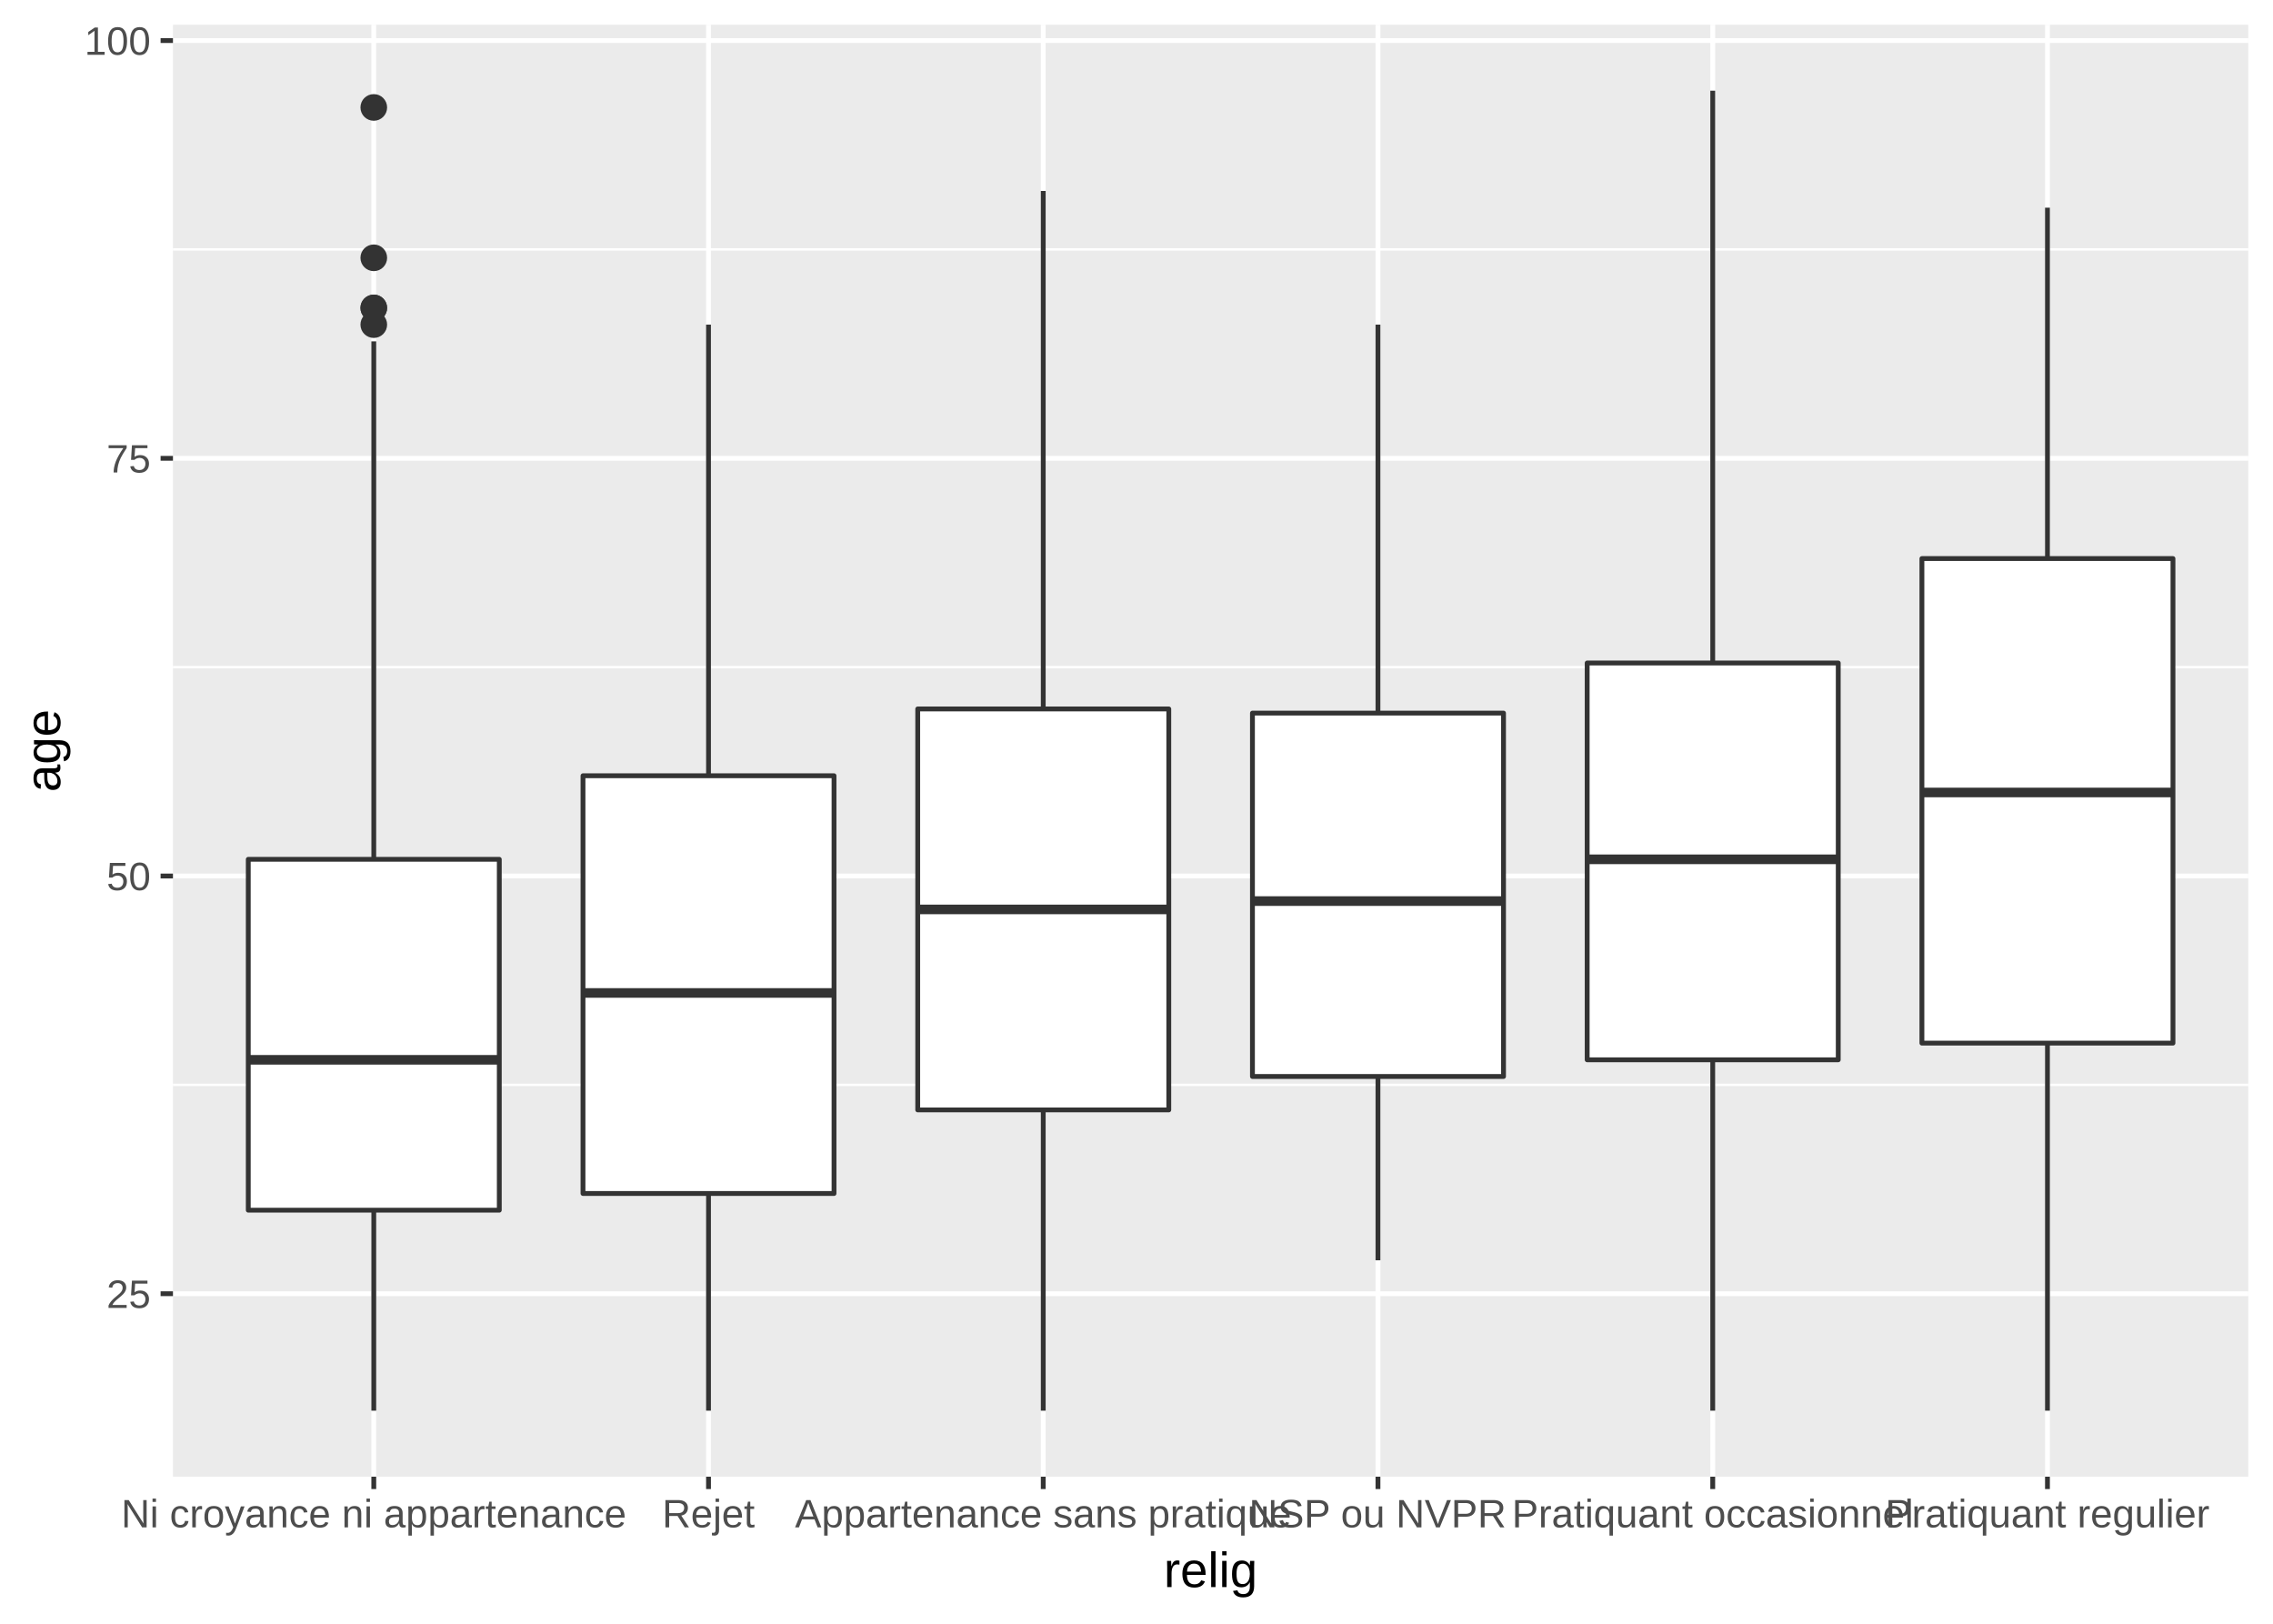
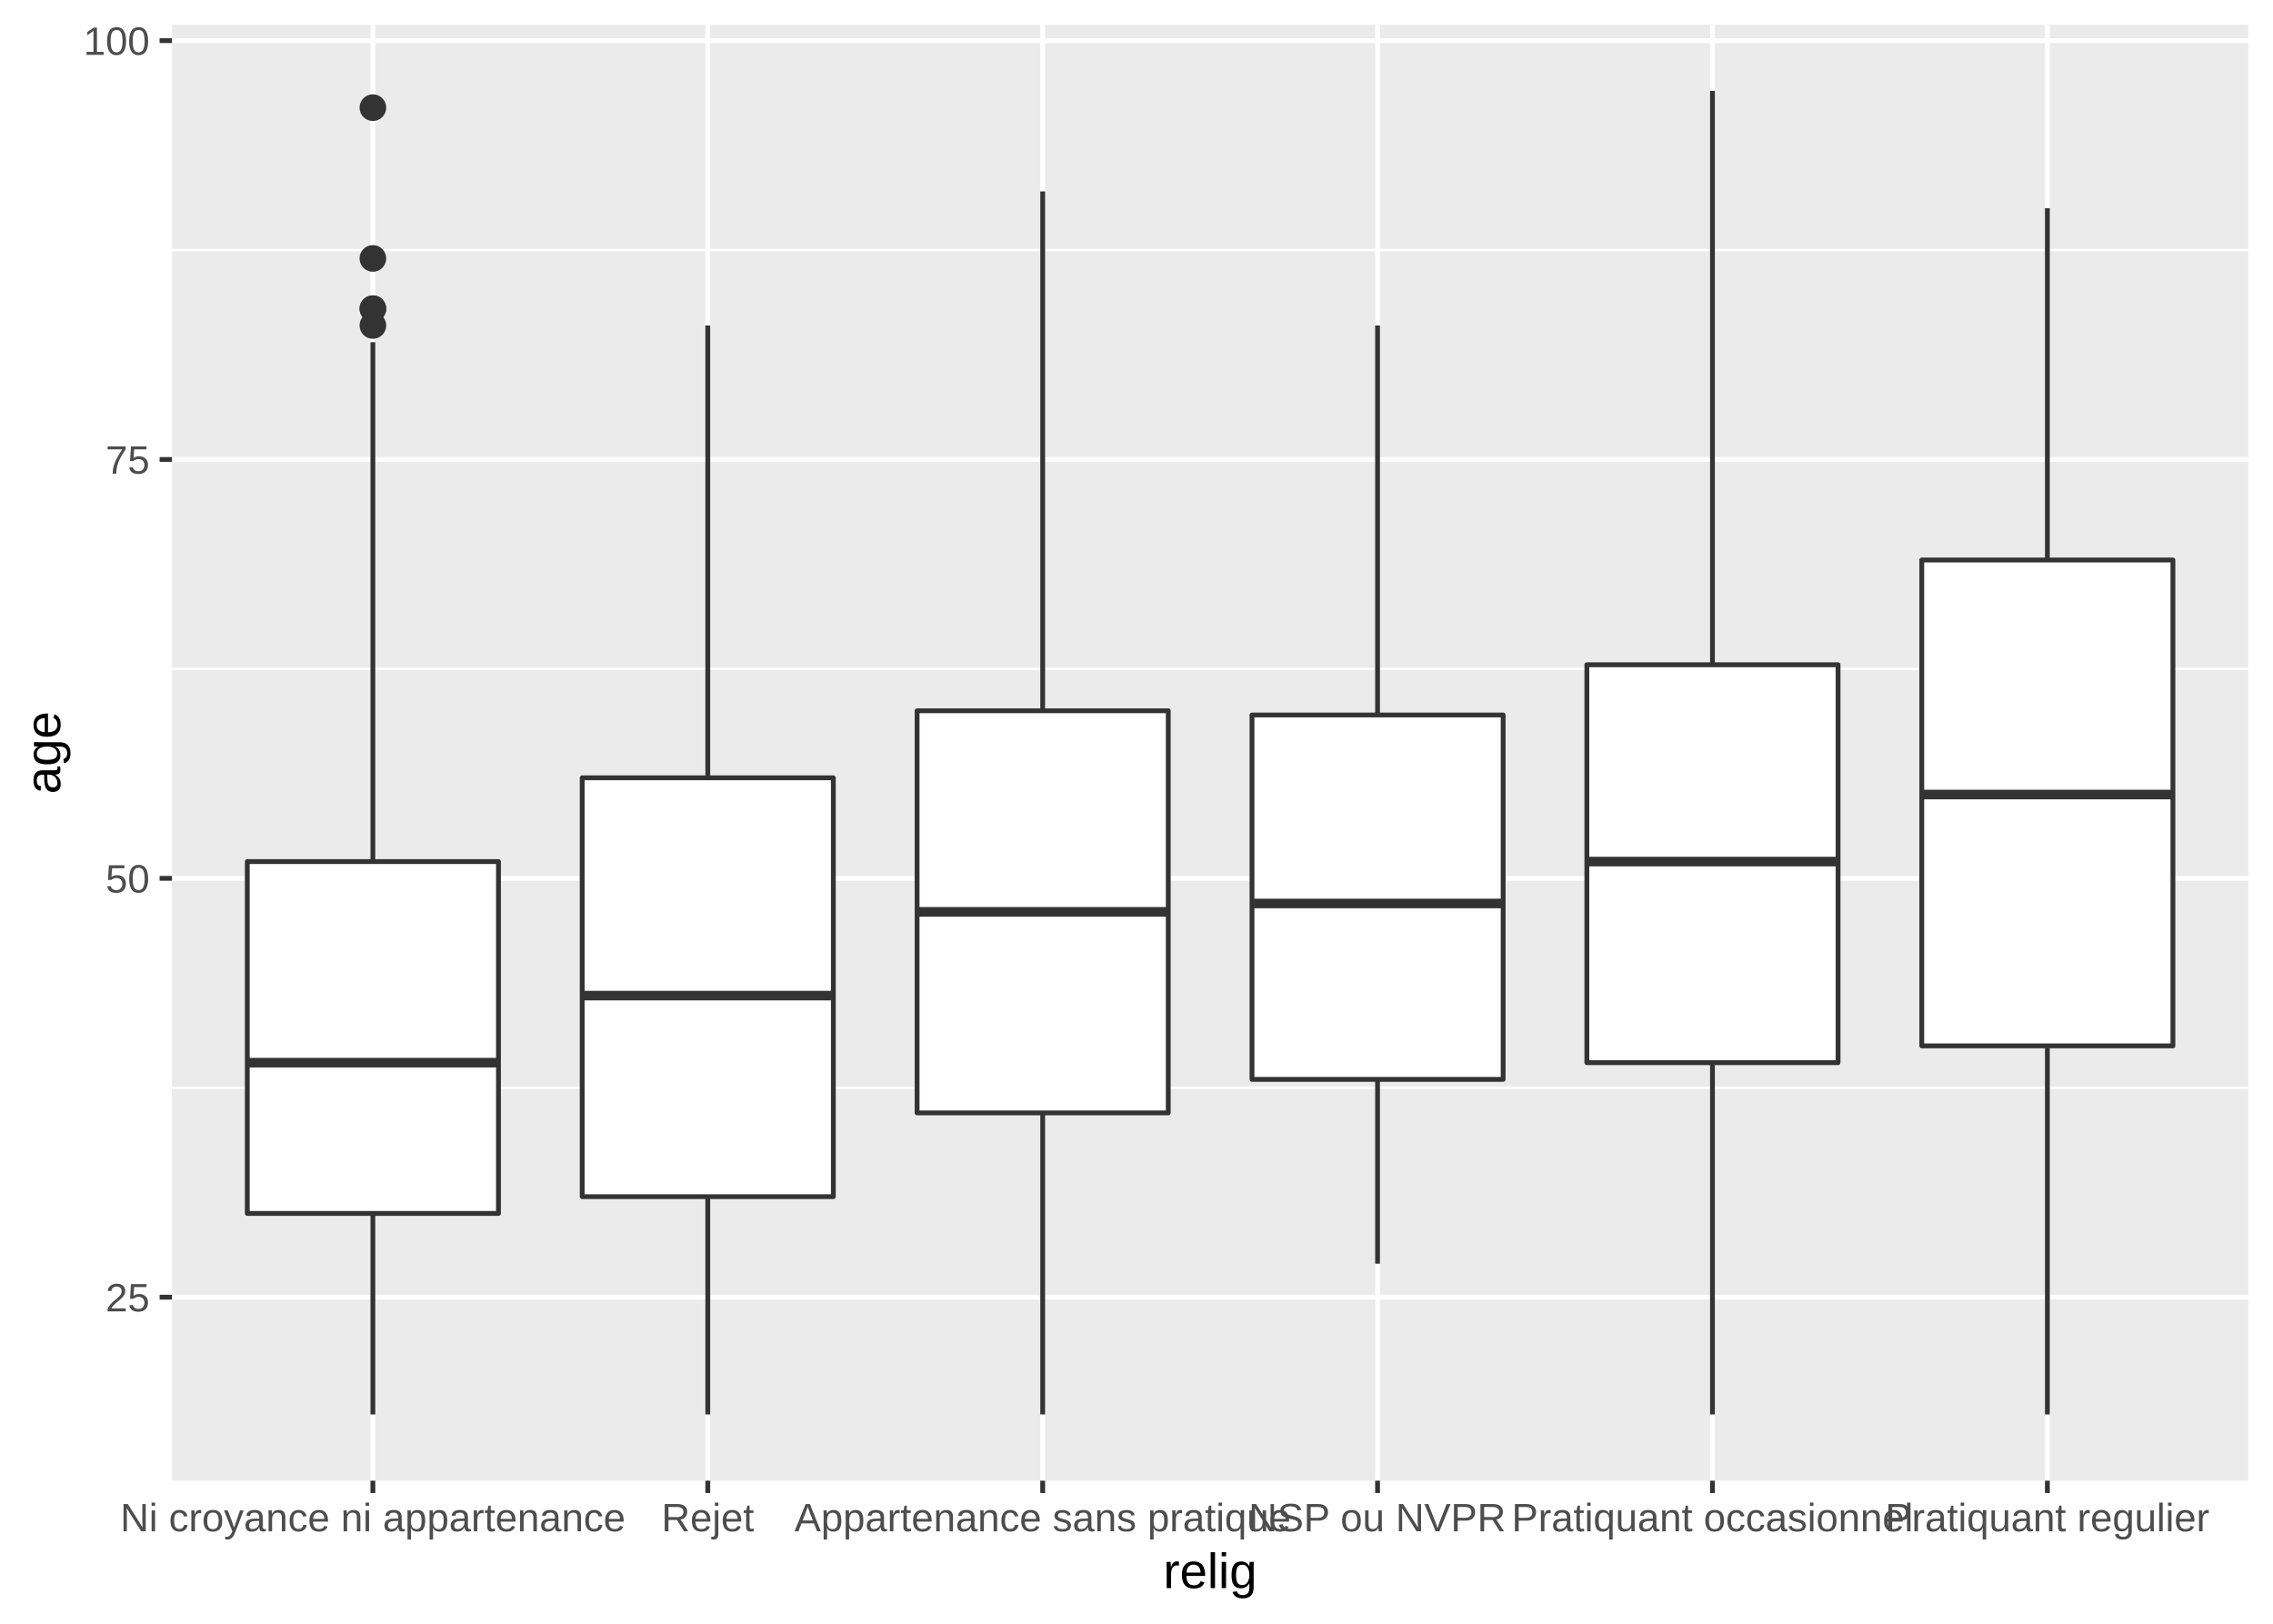
<svg xmlns="http://www.w3.org/2000/svg" viewBox="0 0 504.00 360.00">
  <defs>
    <style type="text/css">
-     line, polyline, path, rect, circle {
+     line, polyline, polygon, path, rect, circle {
      fill: none;
      stroke: #000000;
      stroke-linecap: round;
      stroke-linejoin: round;
      stroke-miterlimit: 10.00;
    }
  </style>
  </defs>
  <rect width="100%" height="100%" style="stroke: none; fill: #FFFFFF;" />
  <rect x="0.00" y="0.00" width="504.00" height="360.00" style="stroke-width: 1.07; stroke: #FFFFFF; fill: #FFFFFF;" />
  <defs>
-     <clipPath id="cpMzguMzQ3MXw0OTguNTIxfDMyNy4zOTZ8NS40Nzk0NQ==">
-       <rect x="38.35" y="5.48" width="460.17" height="321.92" />
+     <clipPath id="cpMzguMTN8NDk4LjUyfDMyOC4yOHw1LjQ4">
+       <rect x="38.13" y="5.48" width="460.39" height="322.80" />
    </clipPath>
  </defs>
-   <rect x="38.35" y="5.48" width="460.17" height="321.92" style="stroke-width: 1.07; stroke: none; fill: #EBEBEB;" clip-path="url(#cpMzguMzQ3MXw0OTguNTIxfDMyNy4zOTZ8NS40Nzk0NQ==)" />
-   <polyline points="38.35,240.53 498.52,240.53 " style="stroke-width: 0.53; stroke: #FFFFFF; stroke-linecap: butt;" clip-path="url(#cpMzguMzQ3MXw0OTguNTIxfDMyNy4zOTZ8NS40Nzk0NQ==)" />
-   <polyline points="38.35,147.92 498.52,147.92 " style="stroke-width: 0.53; stroke: #FFFFFF; stroke-linecap: butt;" clip-path="url(#cpMzguMzQ3MXw0OTguNTIxfDMyNy4zOTZ8NS40Nzk0NQ==)" />
-   <polyline points="38.35,55.30 498.52,55.30 " style="stroke-width: 0.53; stroke: #FFFFFF; stroke-linecap: butt;" clip-path="url(#cpMzguMzQ3MXw0OTguNTIxfDMyNy4zOTZ8NS40Nzk0NQ==)" />
-   <polyline points="38.35,286.83 498.52,286.83 " style="stroke-width: 1.07; stroke: #FFFFFF; stroke-linecap: butt;" clip-path="url(#cpMzguMzQ3MXw0OTguNTIxfDMyNy4zOTZ8NS40Nzk0NQ==)" />
-   <polyline points="38.35,194.22 498.52,194.22 " style="stroke-width: 1.07; stroke: #FFFFFF; stroke-linecap: butt;" clip-path="url(#cpMzguMzQ3MXw0OTguNTIxfDMyNy4zOTZ8NS40Nzk0NQ==)" />
-   <polyline points="38.35,101.61 498.52,101.61 " style="stroke-width: 1.07; stroke: #FFFFFF; stroke-linecap: butt;" clip-path="url(#cpMzguMzQ3MXw0OTguNTIxfDMyNy4zOTZ8NS40Nzk0NQ==)" />
-   <polyline points="38.35,9.00 498.52,9.00 " style="stroke-width: 1.07; stroke: #FFFFFF; stroke-linecap: butt;" clip-path="url(#cpMzguMzQ3MXw0OTguNTIxfDMyNy4zOTZ8NS40Nzk0NQ==)" />
-   <polyline points="82.88,327.40 82.88,5.48 " style="stroke-width: 1.07; stroke: #FFFFFF; stroke-linecap: butt;" clip-path="url(#cpMzguMzQ3MXw0OTguNTIxfDMyNy4zOTZ8NS40Nzk0NQ==)" />
-   <polyline points="157.10,327.40 157.10,5.48 " style="stroke-width: 1.07; stroke: #FFFFFF; stroke-linecap: butt;" clip-path="url(#cpMzguMzQ3MXw0OTguNTIxfDMyNy4zOTZ8NS40Nzk0NQ==)" />
-   <polyline points="231.32,327.40 231.32,5.48 " style="stroke-width: 1.07; stroke: #FFFFFF; stroke-linecap: butt;" clip-path="url(#cpMzguMzQ3MXw0OTguNTIxfDMyNy4zOTZ8NS40Nzk0NQ==)" />
-   <polyline points="305.54,327.40 305.54,5.48 " style="stroke-width: 1.07; stroke: #FFFFFF; stroke-linecap: butt;" clip-path="url(#cpMzguMzQ3MXw0OTguNTIxfDMyNy4zOTZ8NS40Nzk0NQ==)" />
-   <polyline points="379.77,327.40 379.77,5.48 " style="stroke-width: 1.07; stroke: #FFFFFF; stroke-linecap: butt;" clip-path="url(#cpMzguMzQ3MXw0OTguNTIxfDMyNy4zOTZ8NS40Nzk0NQ==)" />
-   <polyline points="453.99,327.40 453.99,5.48 " style="stroke-width: 1.07; stroke: #FFFFFF; stroke-linecap: butt;" clip-path="url(#cpMzguMzQ3MXw0OTguNTIxfDMyNy4zOTZ8NS40Nzk0NQ==)" />
-   <circle cx="82.88" cy="23.82" r="1.95pt" style="stroke-width: 0.71; stroke: #333333; fill: #333333;" clip-path="url(#cpMzguMzQ3MXw0OTguNTIxfDMyNy4zOTZ8NS40Nzk0NQ==)" />
-   <circle cx="82.88" cy="68.27" r="1.95pt" style="stroke-width: 0.71; stroke: #333333; fill: #333333;" clip-path="url(#cpMzguMzQ3MXw0OTguNTIxfDMyNy4zOTZ8NS40Nzk0NQ==)" />
-   <circle cx="82.88" cy="68.27" r="1.95pt" style="stroke-width: 0.71; stroke: #333333; fill: #333333;" clip-path="url(#cpMzguMzQ3MXw0OTguNTIxfDMyNy4zOTZ8NS40Nzk0NQ==)" />
-   <circle cx="82.88" cy="57.16" r="1.95pt" style="stroke-width: 0.71; stroke: #333333; fill: #333333;" clip-path="url(#cpMzguMzQ3MXw0OTguNTIxfDMyNy4zOTZ8NS40Nzk0NQ==)" />
-   <circle cx="82.88" cy="71.97" r="1.95pt" style="stroke-width: 0.71; stroke: #333333; fill: #333333;" clip-path="url(#cpMzguMzQ3MXw0OTguNTIxfDMyNy4zOTZ8NS40Nzk0NQ==)" />
-   <line x1="82.88" y1="190.52" x2="82.88" y2="75.68" style="stroke-width: 1.07; stroke: #333333; stroke-linecap: butt;" clip-path="url(#cpMzguMzQ3MXw0OTguNTIxfDMyNy4zOTZ8NS40Nzk0NQ==)" />
-   <line x1="82.88" y1="268.31" x2="82.88" y2="312.76" style="stroke-width: 1.07; stroke: #333333; stroke-linecap: butt;" clip-path="url(#cpMzguMzQ3MXw0OTguNTIxfDMyNy4zOTZ8NS40Nzk0NQ==)" />
-   <polyline points="55.05,190.52 55.05,268.31 110.71,268.31 110.71,190.52 55.05,190.52 " style="stroke-width: 1.07; stroke: #333333; fill: #FFFFFF;" clip-path="url(#cpMzguMzQ3MXw0OTguNTIxfDMyNy4zOTZ8NS40Nzk0NQ==)" />
-   <line x1="55.05" y1="234.97" x2="110.71" y2="234.97" style="stroke-width: 2.13; stroke: #333333; stroke-linecap: butt;" clip-path="url(#cpMzguMzQ3MXw0OTguNTIxfDMyNy4zOTZ8NS40Nzk0NQ==)" />
-   <line x1="157.10" y1="171.99" x2="157.10" y2="71.97" style="stroke-width: 1.07; stroke: #333333; stroke-linecap: butt;" clip-path="url(#cpMzguMzQ3MXw0OTguNTIxfDMyNy4zOTZ8NS40Nzk0NQ==)" />
-   <line x1="157.10" y1="264.61" x2="157.10" y2="312.76" style="stroke-width: 1.07; stroke: #333333; stroke-linecap: butt;" clip-path="url(#cpMzguMzQ3MXw0OTguNTIxfDMyNy4zOTZ8NS40Nzk0NQ==)" />
-   <polyline points="129.27,171.99 129.27,264.61 184.93,264.61 184.93,171.99 129.27,171.99 " style="stroke-width: 1.07; stroke: #333333; fill: #FFFFFF;" clip-path="url(#cpMzguMzQ3MXw0OTguNTIxfDMyNy4zOTZ8NS40Nzk0NQ==)" />
-   <line x1="129.27" y1="220.15" x2="184.93" y2="220.15" style="stroke-width: 2.13; stroke: #333333; stroke-linecap: butt;" clip-path="url(#cpMzguMzQ3MXw0OTguNTIxfDMyNy4zOTZ8NS40Nzk0NQ==)" />
-   <line x1="231.32" y1="157.18" x2="231.32" y2="42.34" style="stroke-width: 1.07; stroke: #333333; stroke-linecap: butt;" clip-path="url(#cpMzguMzQ3MXw0OTguNTIxfDMyNy4zOTZ8NS40Nzk0NQ==)" />
-   <line x1="231.32" y1="246.08" x2="231.32" y2="312.76" style="stroke-width: 1.07; stroke: #333333; stroke-linecap: butt;" clip-path="url(#cpMzguMzQ3MXw0OTguNTIxfDMyNy4zOTZ8NS40Nzk0NQ==)" />
-   <polyline points="203.49,157.18 203.49,246.08 259.16,246.08 259.16,157.18 203.49,157.18 " style="stroke-width: 1.07; stroke: #333333; fill: #FFFFFF;" clip-path="url(#cpMzguMzQ3MXw0OTguNTIxfDMyNy4zOTZ8NS40Nzk0NQ==)" />
-   <line x1="203.49" y1="201.63" x2="259.16" y2="201.63" style="stroke-width: 2.13; stroke: #333333; stroke-linecap: butt;" clip-path="url(#cpMzguMzQ3MXw0OTguNTIxfDMyNy4zOTZ8NS40Nzk0NQ==)" />
-   <line x1="305.54" y1="158.10" x2="305.54" y2="71.97" style="stroke-width: 1.07; stroke: #333333; stroke-linecap: butt;" clip-path="url(#cpMzguMzQ3MXw0OTguNTIxfDMyNy4zOTZ8NS40Nzk0NQ==)" />
-   <line x1="305.54" y1="238.67" x2="305.54" y2="279.42" style="stroke-width: 1.07; stroke: #333333; stroke-linecap: butt;" clip-path="url(#cpMzguMzQ3MXw0OTguNTIxfDMyNy4zOTZ8NS40Nzk0NQ==)" />
-   <polyline points="277.71,158.10 277.71,238.67 333.38,238.67 333.38,158.10 277.71,158.10 " style="stroke-width: 1.07; stroke: #333333; fill: #FFFFFF;" clip-path="url(#cpMzguMzQ3MXw0OTguNTIxfDMyNy4zOTZ8NS40Nzk0NQ==)" />
-   <line x1="277.71" y1="199.78" x2="333.38" y2="199.78" style="stroke-width: 2.13; stroke: #333333; stroke-linecap: butt;" clip-path="url(#cpMzguMzQ3MXw0OTguNTIxfDMyNy4zOTZ8NS40Nzk0NQ==)" />
-   <line x1="379.77" y1="146.99" x2="379.77" y2="20.11" style="stroke-width: 1.07; stroke: #333333; stroke-linecap: butt;" clip-path="url(#cpMzguMzQ3MXw0OTguNTIxfDMyNy4zOTZ8NS40Nzk0NQ==)" />
-   <line x1="379.77" y1="234.97" x2="379.77" y2="312.76" style="stroke-width: 1.07; stroke: #333333; stroke-linecap: butt;" clip-path="url(#cpMzguMzQ3MXw0OTguNTIxfDMyNy4zOTZ8NS40Nzk0NQ==)" />
-   <polyline points="351.93,146.99 351.93,234.97 407.60,234.97 407.60,146.99 351.93,146.99 " style="stroke-width: 1.07; stroke: #333333; fill: #FFFFFF;" clip-path="url(#cpMzguMzQ3MXw0OTguNTIxfDMyNy4zOTZ8NS40Nzk0NQ==)" />
-   <line x1="351.93" y1="190.52" x2="407.60" y2="190.52" style="stroke-width: 2.13; stroke: #333333; stroke-linecap: butt;" clip-path="url(#cpMzguMzQ3MXw0OTguNTIxfDMyNy4zOTZ8NS40Nzk0NQ==)" />
-   <line x1="453.99" y1="123.84" x2="453.99" y2="46.04" style="stroke-width: 1.07; stroke: #333333; stroke-linecap: butt;" clip-path="url(#cpMzguMzQ3MXw0OTguNTIxfDMyNy4zOTZ8NS40Nzk0NQ==)" />
-   <line x1="453.99" y1="231.27" x2="453.99" y2="312.76" style="stroke-width: 1.07; stroke: #333333; stroke-linecap: butt;" clip-path="url(#cpMzguMzQ3MXw0OTguNTIxfDMyNy4zOTZ8NS40Nzk0NQ==)" />
-   <polyline points="426.15,123.84 426.15,231.27 481.82,231.27 481.82,123.84 426.15,123.84 " style="stroke-width: 1.07; stroke: #333333; fill: #FFFFFF;" clip-path="url(#cpMzguMzQ3MXw0OTguNTIxfDMyNy4zOTZ8NS40Nzk0NQ==)" />
-   <line x1="426.15" y1="175.70" x2="481.82" y2="175.70" style="stroke-width: 2.13; stroke: #333333; stroke-linecap: butt;" clip-path="url(#cpMzguMzQ3MXw0OTguNTIxfDMyNy4zOTZ8NS40Nzk0NQ==)" />
+   <rect x="38.13" y="5.48" width="460.39" height="322.80" style="stroke-width: 1.07; stroke: none; fill: #EBEBEB;" clip-path="url(#cpMzguMTN8NDk4LjUyfDMyOC4yOHw1LjQ4)" />
+   <polyline points="38.13,241.17 498.52,241.17 " style="stroke-width: 0.53; stroke: #FFFFFF; stroke-linecap: butt;" clip-path="url(#cpMzguMTN8NDk4LjUyfDMyOC4yOHw1LjQ4)" />
+   <polyline points="38.13,148.30 498.52,148.30 " style="stroke-width: 0.53; stroke: #FFFFFF; stroke-linecap: butt;" clip-path="url(#cpMzguMTN8NDk4LjUyfDMyOC4yOHw1LjQ4)" />
+   <polyline points="38.13,55.44 498.52,55.44 " style="stroke-width: 0.53; stroke: #FFFFFF; stroke-linecap: butt;" clip-path="url(#cpMzguMTN8NDk4LjUyfDMyOC4yOHw1LjQ4)" />
+   <polyline points="38.13,287.60 498.52,287.60 " style="stroke-width: 1.07; stroke: #FFFFFF; stroke-linecap: butt;" clip-path="url(#cpMzguMTN8NDk4LjUyfDMyOC4yOHw1LjQ4)" />
+   <polyline points="38.13,194.74 498.52,194.74 " style="stroke-width: 1.07; stroke: #FFFFFF; stroke-linecap: butt;" clip-path="url(#cpMzguMTN8NDk4LjUyfDMyOC4yOHw1LjQ4)" />
+   <polyline points="38.13,101.87 498.52,101.87 " style="stroke-width: 1.07; stroke: #FFFFFF; stroke-linecap: butt;" clip-path="url(#cpMzguMTN8NDk4LjUyfDMyOC4yOHw1LjQ4)" />
+   <polyline points="38.13,9.01 498.52,9.01 " style="stroke-width: 1.07; stroke: #FFFFFF; stroke-linecap: butt;" clip-path="url(#cpMzguMTN8NDk4LjUyfDMyOC4yOHw1LjQ4)" />
+   <polyline points="82.68,328.28 82.68,5.48 " style="stroke-width: 1.07; stroke: #FFFFFF; stroke-linecap: butt;" clip-path="url(#cpMzguMTN8NDk4LjUyfDMyOC4yOHw1LjQ4)" />
+   <polyline points="156.94,328.28 156.94,5.48 " style="stroke-width: 1.07; stroke: #FFFFFF; stroke-linecap: butt;" clip-path="url(#cpMzguMTN8NDk4LjUyfDMyOC4yOHw1LjQ4)" />
+   <polyline points="231.20,328.28 231.20,5.48 " style="stroke-width: 1.07; stroke: #FFFFFF; stroke-linecap: butt;" clip-path="url(#cpMzguMTN8NDk4LjUyfDMyOC4yOHw1LjQ4)" />
+   <polyline points="305.45,328.28 305.45,5.48 " style="stroke-width: 1.07; stroke: #FFFFFF; stroke-linecap: butt;" clip-path="url(#cpMzguMTN8NDk4LjUyfDMyOC4yOHw1LjQ4)" />
+   <polyline points="379.71,328.28 379.71,5.48 " style="stroke-width: 1.07; stroke: #FFFFFF; stroke-linecap: butt;" clip-path="url(#cpMzguMTN8NDk4LjUyfDMyOC4yOHw1LjQ4)" />
+   <polyline points="453.97,328.28 453.97,5.48 " style="stroke-width: 1.07; stroke: #FFFFFF; stroke-linecap: butt;" clip-path="url(#cpMzguMTN8NDk4LjUyfDMyOC4yOHw1LjQ4)" />
+   <circle cx="82.68" cy="23.87" r="1.95pt" style="stroke-width: 0.71; stroke: #333333; fill: #333333;" clip-path="url(#cpMzguMTN8NDk4LjUyfDMyOC4yOHw1LjQ4)" />
+   <circle cx="82.68" cy="68.44" r="1.95pt" style="stroke-width: 0.71; stroke: #333333; fill: #333333;" clip-path="url(#cpMzguMTN8NDk4LjUyfDMyOC4yOHw1LjQ4)" />
+   <circle cx="82.68" cy="68.44" r="1.95pt" style="stroke-width: 0.71; stroke: #333333; fill: #333333;" clip-path="url(#cpMzguMTN8NDk4LjUyfDMyOC4yOHw1LjQ4)" />
+   <circle cx="82.68" cy="57.30" r="1.95pt" style="stroke-width: 0.71; stroke: #333333; fill: #333333;" clip-path="url(#cpMzguMTN8NDk4LjUyfDMyOC4yOHw1LjQ4)" />
+   <circle cx="82.68" cy="72.16" r="1.95pt" style="stroke-width: 0.71; stroke: #333333; fill: #333333;" clip-path="url(#cpMzguMTN8NDk4LjUyfDMyOC4yOHw1LjQ4)" />
+   <line x1="82.68" y1="191.02" x2="82.68" y2="75.87" style="stroke-width: 1.07; stroke: #333333; stroke-linecap: butt;" clip-path="url(#cpMzguMTN8NDk4LjUyfDMyOC4yOHw1LjQ4)" />
+   <line x1="82.68" y1="269.03" x2="82.68" y2="313.60" style="stroke-width: 1.07; stroke: #333333; stroke-linecap: butt;" clip-path="url(#cpMzguMTN8NDk4LjUyfDMyOC4yOHw1LjQ4)" />
+   <polygon points="54.83,191.02 54.83,269.03 110.53,269.03 110.53,191.02 54.83,191.02 " style="stroke-width: 1.07; stroke: #333333; fill: #FFFFFF;" clip-path="url(#cpMzguMTN8NDk4LjUyfDMyOC4yOHw1LjQ4)" />
+   <line x1="54.83" y1="235.60" x2="110.53" y2="235.60" style="stroke-width: 2.13; stroke: #333333; stroke-linecap: butt;" clip-path="url(#cpMzguMTN8NDk4LjUyfDMyOC4yOHw1LjQ4)" />
+   <line x1="156.94" y1="172.45" x2="156.94" y2="72.16" style="stroke-width: 1.07; stroke: #333333; stroke-linecap: butt;" clip-path="url(#cpMzguMTN8NDk4LjUyfDMyOC4yOHw1LjQ4)" />
+   <line x1="156.94" y1="265.31" x2="156.94" y2="313.60" style="stroke-width: 1.07; stroke: #333333; stroke-linecap: butt;" clip-path="url(#cpMzguMTN8NDk4LjUyfDMyOC4yOHw1LjQ4)" />
+   <polygon points="129.09,172.45 129.09,265.31 184.78,265.31 184.78,172.45 129.09,172.45 " style="stroke-width: 1.07; stroke: #333333; fill: #FFFFFF;" clip-path="url(#cpMzguMTN8NDk4LjUyfDMyOC4yOHw1LjQ4)" />
+   <line x1="129.09" y1="220.74" x2="184.78" y2="220.74" style="stroke-width: 2.13; stroke: #333333; stroke-linecap: butt;" clip-path="url(#cpMzguMTN8NDk4LjUyfDMyOC4yOHw1LjQ4)" />
+   <line x1="231.20" y1="157.59" x2="231.20" y2="42.44" style="stroke-width: 1.07; stroke: #333333; stroke-linecap: butt;" clip-path="url(#cpMzguMTN8NDk4LjUyfDMyOC4yOHw1LjQ4)" />
+   <line x1="231.20" y1="246.74" x2="231.20" y2="313.60" style="stroke-width: 1.07; stroke: #333333; stroke-linecap: butt;" clip-path="url(#cpMzguMTN8NDk4LjUyfDMyOC4yOHw1LjQ4)" />
+   <polygon points="203.35,157.59 203.35,246.74 259.04,246.74 259.04,157.59 203.35,157.59 " style="stroke-width: 1.07; stroke: #333333; fill: #FFFFFF;" clip-path="url(#cpMzguMTN8NDk4LjUyfDMyOC4yOHw1LjQ4)" />
+   <line x1="203.35" y1="202.17" x2="259.04" y2="202.17" style="stroke-width: 2.13; stroke: #333333; stroke-linecap: butt;" clip-path="url(#cpMzguMTN8NDk4LjUyfDMyOC4yOHw1LjQ4)" />
+   <line x1="305.45" y1="158.52" x2="305.45" y2="72.16" style="stroke-width: 1.07; stroke: #333333; stroke-linecap: butt;" clip-path="url(#cpMzguMTN8NDk4LjUyfDMyOC4yOHw1LjQ4)" />
+   <line x1="305.45" y1="239.31" x2="305.45" y2="280.17" style="stroke-width: 1.07; stroke: #333333; stroke-linecap: butt;" clip-path="url(#cpMzguMTN8NDk4LjUyfDMyOC4yOHw1LjQ4)" />
+   <polygon points="277.61,158.52 277.61,239.31 333.30,239.31 333.30,158.52 277.61,158.52 " style="stroke-width: 1.07; stroke: #333333; fill: #FFFFFF;" clip-path="url(#cpMzguMTN8NDk4LjUyfDMyOC4yOHw1LjQ4)" />
+   <line x1="277.61" y1="200.31" x2="333.30" y2="200.31" style="stroke-width: 2.13; stroke: #333333; stroke-linecap: butt;" clip-path="url(#cpMzguMTN8NDk4LjUyfDMyOC4yOHw1LjQ4)" />
+   <line x1="379.71" y1="147.38" x2="379.71" y2="20.15" style="stroke-width: 1.07; stroke: #333333; stroke-linecap: butt;" clip-path="url(#cpMzguMTN8NDk4LjUyfDMyOC4yOHw1LjQ4)" />
+   <line x1="379.71" y1="235.60" x2="379.71" y2="313.60" style="stroke-width: 1.07; stroke: #333333; stroke-linecap: butt;" clip-path="url(#cpMzguMTN8NDk4LjUyfDMyOC4yOHw1LjQ4)" />
+   <polygon points="351.86,147.38 351.86,235.60 407.56,235.60 407.56,147.38 351.86,147.38 " style="stroke-width: 1.07; stroke: #333333; fill: #FFFFFF;" clip-path="url(#cpMzguMTN8NDk4LjUyfDMyOC4yOHw1LjQ4)" />
+   <line x1="351.86" y1="191.02" x2="407.56" y2="191.02" style="stroke-width: 2.13; stroke: #333333; stroke-linecap: butt;" clip-path="url(#cpMzguMTN8NDk4LjUyfDMyOC4yOHw1LjQ4)" />
+   <line x1="453.97" y1="124.16" x2="453.97" y2="46.15" style="stroke-width: 1.07; stroke: #333333; stroke-linecap: butt;" clip-path="url(#cpMzguMTN8NDk4LjUyfDMyOC4yOHw1LjQ4)" />
+   <line x1="453.97" y1="231.88" x2="453.97" y2="313.60" style="stroke-width: 1.07; stroke: #333333; stroke-linecap: butt;" clip-path="url(#cpMzguMTN8NDk4LjUyfDMyOC4yOHw1LjQ4)" />
+   <polygon points="426.12,124.16 426.12,231.88 481.81,231.88 481.81,124.16 426.12,124.16 " style="stroke-width: 1.07; stroke: #333333; fill: #FFFFFF;" clip-path="url(#cpMzguMTN8NDk4LjUyfDMyOC4yOHw1LjQ4)" />
+   <line x1="426.12" y1="176.16" x2="481.81" y2="176.16" style="stroke-width: 2.13; stroke: #333333; stroke-linecap: butt;" clip-path="url(#cpMzguMTN8NDk4LjUyfDMyOC4yOHw1LjQ4)" />
  <defs>
-     <clipPath id="cpMHw1MDR8MzYwfDA=">
+     <clipPath id="cpMC4wMHw1MDQuMDB8MzYwLjAwfDAuMDA=">
      <rect x="0.00" y="0.00" width="504.00" height="360.00" />
    </clipPath>
  </defs>
-   <g clip-path="url(#cpMHw1MDR8MzYwfDA=)">
-     <text x="23.63" y="289.98" style="font-size: 8.80px; fill: #4D4D4D; font-family: Arial;" textLength="9.79px" lengthAdjust="spacingAndGlyphs">25</text>
+   <g clip-path="url(#cpMC4wMHw1MDQuMDB8MzYwLjAwfDAuMDA=)">
+     <text x="23.41" y="290.75" style="font-size: 8.80px; fill: #4D4D4D; font-family: Arial;" textLength="9.79px" lengthAdjust="spacingAndGlyphs">25</text>
  </g>
-   <g clip-path="url(#cpMHw1MDR8MzYwfDA=)">
-     <text x="23.63" y="197.37" style="font-size: 8.80px; fill: #4D4D4D; font-family: Arial;" textLength="9.79px" lengthAdjust="spacingAndGlyphs">50</text>
+   <g clip-path="url(#cpMC4wMHw1MDQuMDB8MzYwLjAwfDAuMDA=)">
+     <text x="23.41" y="197.89" style="font-size: 8.80px; fill: #4D4D4D; font-family: Arial;" textLength="9.79px" lengthAdjust="spacingAndGlyphs">50</text>
  </g>
-   <g clip-path="url(#cpMHw1MDR8MzYwfDA=)">
-     <text x="23.63" y="104.76" style="font-size: 8.80px; fill: #4D4D4D; font-family: Arial;" textLength="9.79px" lengthAdjust="spacingAndGlyphs">75</text>
+   <g clip-path="url(#cpMC4wMHw1MDQuMDB8MzYwLjAwfDAuMDA=)">
+     <text x="23.41" y="105.02" style="font-size: 8.80px; fill: #4D4D4D; font-family: Arial;" textLength="9.79px" lengthAdjust="spacingAndGlyphs">75</text>
  </g>
-   <g clip-path="url(#cpMHw1MDR8MzYwfDA=)">
-     <text x="18.73" y="12.15" style="font-size: 8.80px; fill: #4D4D4D; font-family: Arial;" textLength="14.68px" lengthAdjust="spacingAndGlyphs">100</text>
+   <g clip-path="url(#cpMC4wMHw1MDQuMDB8MzYwLjAwfDAuMDA=)">
+     <text x="18.51" y="12.16" style="font-size: 8.80px; fill: #4D4D4D; font-family: Arial;" textLength="14.68px" lengthAdjust="spacingAndGlyphs">100</text>
  </g>
-   <polyline points="35.61,286.83 38.35,286.83 " style="stroke-width: 1.07; stroke: #333333; stroke-linecap: butt;" clip-path="url(#cpMHw1MDR8MzYwfDA=)" />
-   <polyline points="35.61,194.22 38.35,194.22 " style="stroke-width: 1.07; stroke: #333333; stroke-linecap: butt;" clip-path="url(#cpMHw1MDR8MzYwfDA=)" />
-   <polyline points="35.61,101.61 38.35,101.61 " style="stroke-width: 1.07; stroke: #333333; stroke-linecap: butt;" clip-path="url(#cpMHw1MDR8MzYwfDA=)" />
-   <polyline points="35.61,9.00 38.35,9.00 " style="stroke-width: 1.07; stroke: #333333; stroke-linecap: butt;" clip-path="url(#cpMHw1MDR8MzYwfDA=)" />
-   <polyline points="82.88,330.14 82.88,327.40 " style="stroke-width: 1.07; stroke: #333333; stroke-linecap: butt;" clip-path="url(#cpMHw1MDR8MzYwfDA=)" />
-   <polyline points="157.10,330.14 157.10,327.40 " style="stroke-width: 1.07; stroke: #333333; stroke-linecap: butt;" clip-path="url(#cpMHw1MDR8MzYwfDA=)" />
-   <polyline points="231.32,330.14 231.32,327.40 " style="stroke-width: 1.07; stroke: #333333; stroke-linecap: butt;" clip-path="url(#cpMHw1MDR8MzYwfDA=)" />
-   <polyline points="305.54,330.14 305.54,327.40 " style="stroke-width: 1.07; stroke: #333333; stroke-linecap: butt;" clip-path="url(#cpMHw1MDR8MzYwfDA=)" />
-   <polyline points="379.77,330.14 379.77,327.40 " style="stroke-width: 1.07; stroke: #333333; stroke-linecap: butt;" clip-path="url(#cpMHw1MDR8MzYwfDA=)" />
-   <polyline points="453.99,330.14 453.99,327.40 " style="stroke-width: 1.07; stroke: #333333; stroke-linecap: butt;" clip-path="url(#cpMHw1MDR8MzYwfDA=)" />
-   <g clip-path="url(#cpMHw1MDR8MzYwfDA=)">
-     <text x="26.87" y="338.63" style="font-size: 8.80px; fill: #4D4D4D; font-family: Arial;" textLength="112.02px" lengthAdjust="spacingAndGlyphs">Ni croyance ni appartenance</text>
+   <polyline points="35.39,287.60 38.13,287.60 " style="stroke-width: 1.07; stroke: #333333; stroke-linecap: butt;" clip-path="url(#cpMC4wMHw1MDQuMDB8MzYwLjAwfDAuMDA=)" />
+   <polyline points="35.39,194.74 38.13,194.74 " style="stroke-width: 1.07; stroke: #333333; stroke-linecap: butt;" clip-path="url(#cpMC4wMHw1MDQuMDB8MzYwLjAwfDAuMDA=)" />
+   <polyline points="35.39,101.87 38.13,101.87 " style="stroke-width: 1.07; stroke: #333333; stroke-linecap: butt;" clip-path="url(#cpMC4wMHw1MDQuMDB8MzYwLjAwfDAuMDA=)" />
+   <polyline points="35.39,9.01 38.13,9.01 " style="stroke-width: 1.07; stroke: #333333; stroke-linecap: butt;" clip-path="url(#cpMC4wMHw1MDQuMDB8MzYwLjAwfDAuMDA=)" />
+   <polyline points="82.68,331.02 82.68,328.28 " style="stroke-width: 1.07; stroke: #333333; stroke-linecap: butt;" clip-path="url(#cpMC4wMHw1MDQuMDB8MzYwLjAwfDAuMDA=)" />
+   <polyline points="156.94,331.02 156.94,328.28 " style="stroke-width: 1.07; stroke: #333333; stroke-linecap: butt;" clip-path="url(#cpMC4wMHw1MDQuMDB8MzYwLjAwfDAuMDA=)" />
+   <polyline points="231.20,331.02 231.20,328.28 " style="stroke-width: 1.07; stroke: #333333; stroke-linecap: butt;" clip-path="url(#cpMC4wMHw1MDQuMDB8MzYwLjAwfDAuMDA=)" />
+   <polyline points="305.45,331.02 305.45,328.28 " style="stroke-width: 1.07; stroke: #333333; stroke-linecap: butt;" clip-path="url(#cpMC4wMHw1MDQuMDB8MzYwLjAwfDAuMDA=)" />
+   <polyline points="379.71,331.02 379.71,328.28 " style="stroke-width: 1.07; stroke: #333333; stroke-linecap: butt;" clip-path="url(#cpMC4wMHw1MDQuMDB8MzYwLjAwfDAuMDA=)" />
+   <polyline points="453.97,331.02 453.97,328.28 " style="stroke-width: 1.07; stroke: #333333; stroke-linecap: butt;" clip-path="url(#cpMC4wMHw1MDQuMDB8MzYwLjAwfDAuMDA=)" />
+   <g clip-path="url(#cpMC4wMHw1MDQuMDB8MzYwLjAwfDAuMDA=)">
+     <text x="26.67" y="339.51" style="font-size: 8.80px; fill: #4D4D4D; font-family: Arial;" textLength="112.02px" lengthAdjust="spacingAndGlyphs">Ni croyance ni appartenance</text>
  </g>
-   <g clip-path="url(#cpMHw1MDR8MzYwfDA=)">
-     <text x="146.83" y="338.63" style="font-size: 8.80px; fill: #4D4D4D; font-family: Arial;" textLength="20.54px" lengthAdjust="spacingAndGlyphs">Rejet</text>
+   <g clip-path="url(#cpMC4wMHw1MDQuMDB8MzYwLjAwfDAuMDA=)">
+     <text x="146.67" y="339.51" style="font-size: 8.80px; fill: #4D4D4D; font-family: Arial;" textLength="20.54px" lengthAdjust="spacingAndGlyphs">Rejet</text>
  </g>
-   <g clip-path="url(#cpMHw1MDR8MzYwfDA=)">
-     <text x="176.28" y="338.63" style="font-size: 8.80px; fill: #4D4D4D; font-family: Arial;" textLength="110.08px" lengthAdjust="spacingAndGlyphs">Appartenance sans pratique</text>
+   <g clip-path="url(#cpMC4wMHw1MDQuMDB8MzYwLjAwfDAuMDA=)">
+     <text x="176.16" y="339.51" style="font-size: 8.80px; fill: #4D4D4D; font-family: Arial;" textLength="110.08px" lengthAdjust="spacingAndGlyphs">Appartenance sans pratique</text>
  </g>
-   <g clip-path="url(#cpMHw1MDR8MzYwfDA=)">
-     <text x="276.93" y="338.63" style="font-size: 8.80px; fill: #4D4D4D; font-family: Arial;" textLength="57.22px" lengthAdjust="spacingAndGlyphs">NSP ou NVPR</text>
+   <g clip-path="url(#cpMC4wMHw1MDQuMDB8MzYwLjAwfDAuMDA=)">
+     <text x="276.84" y="339.51" style="font-size: 8.80px; fill: #4D4D4D; font-family: Arial;" textLength="57.22px" lengthAdjust="spacingAndGlyphs">NSP ou NVPR</text>
  </g>
-   <g clip-path="url(#cpMHw1MDR8MzYwfDA=)">
-     <text x="335.25" y="338.63" style="font-size: 8.80px; fill: #4D4D4D; font-family: Arial;" textLength="89.04px" lengthAdjust="spacingAndGlyphs">Pratiquant occasionnel</text>
+   <g clip-path="url(#cpMC4wMHw1MDQuMDB8MzYwLjAwfDAuMDA=)">
+     <text x="335.19" y="339.51" style="font-size: 8.80px; fill: #4D4D4D; font-family: Arial;" textLength="89.04px" lengthAdjust="spacingAndGlyphs">Pratiquant occasionnel</text>
  </g>
-   <g clip-path="url(#cpMHw1MDR8MzYwfDA=)">
-     <text x="418.03" y="338.63" style="font-size: 8.80px; fill: #4D4D4D; font-family: Arial;" textLength="71.91px" lengthAdjust="spacingAndGlyphs">Pratiquant regulier</text>
+   <g clip-path="url(#cpMC4wMHw1MDQuMDB8MzYwLjAwfDAuMDA=)">
+     <text x="418.01" y="339.51" style="font-size: 8.80px; fill: #4D4D4D; font-family: Arial;" textLength="71.91px" lengthAdjust="spacingAndGlyphs">Pratiquant regulier</text>
  </g>
-   <g clip-path="url(#cpMHw1MDR8MzYwfDA=)">
-     <text x="258.04" y="351.88" style="font-size: 11.00px; font-family: Arial;" textLength="20.79px" lengthAdjust="spacingAndGlyphs">relig</text>
+   <g clip-path="url(#cpMC4wMHw1MDQuMDB8MzYwLjAwfDAuMDA=)">
+     <text x="257.93" y="352.10" style="font-size: 11.00px; font-family: Arial;" textLength="20.79px" lengthAdjust="spacingAndGlyphs">relig</text>
  </g>
-   <g clip-path="url(#cpMHw1MDR8MzYwfDA=)">
-     <text transform="translate(13.35,175.61) rotate(-90)" style="font-size: 11.00px; font-family: Arial;" textLength="18.35px" lengthAdjust="spacingAndGlyphs">age</text>
+   <g clip-path="url(#cpMC4wMHw1MDQuMDB8MzYwLjAwfDAuMDA=)">
+     <text transform="translate(13.35,176.05) rotate(-90)" style="font-size: 11.00px; font-family: Arial;" textLength="18.35px" lengthAdjust="spacingAndGlyphs">age</text>
  </g>
</svg>
